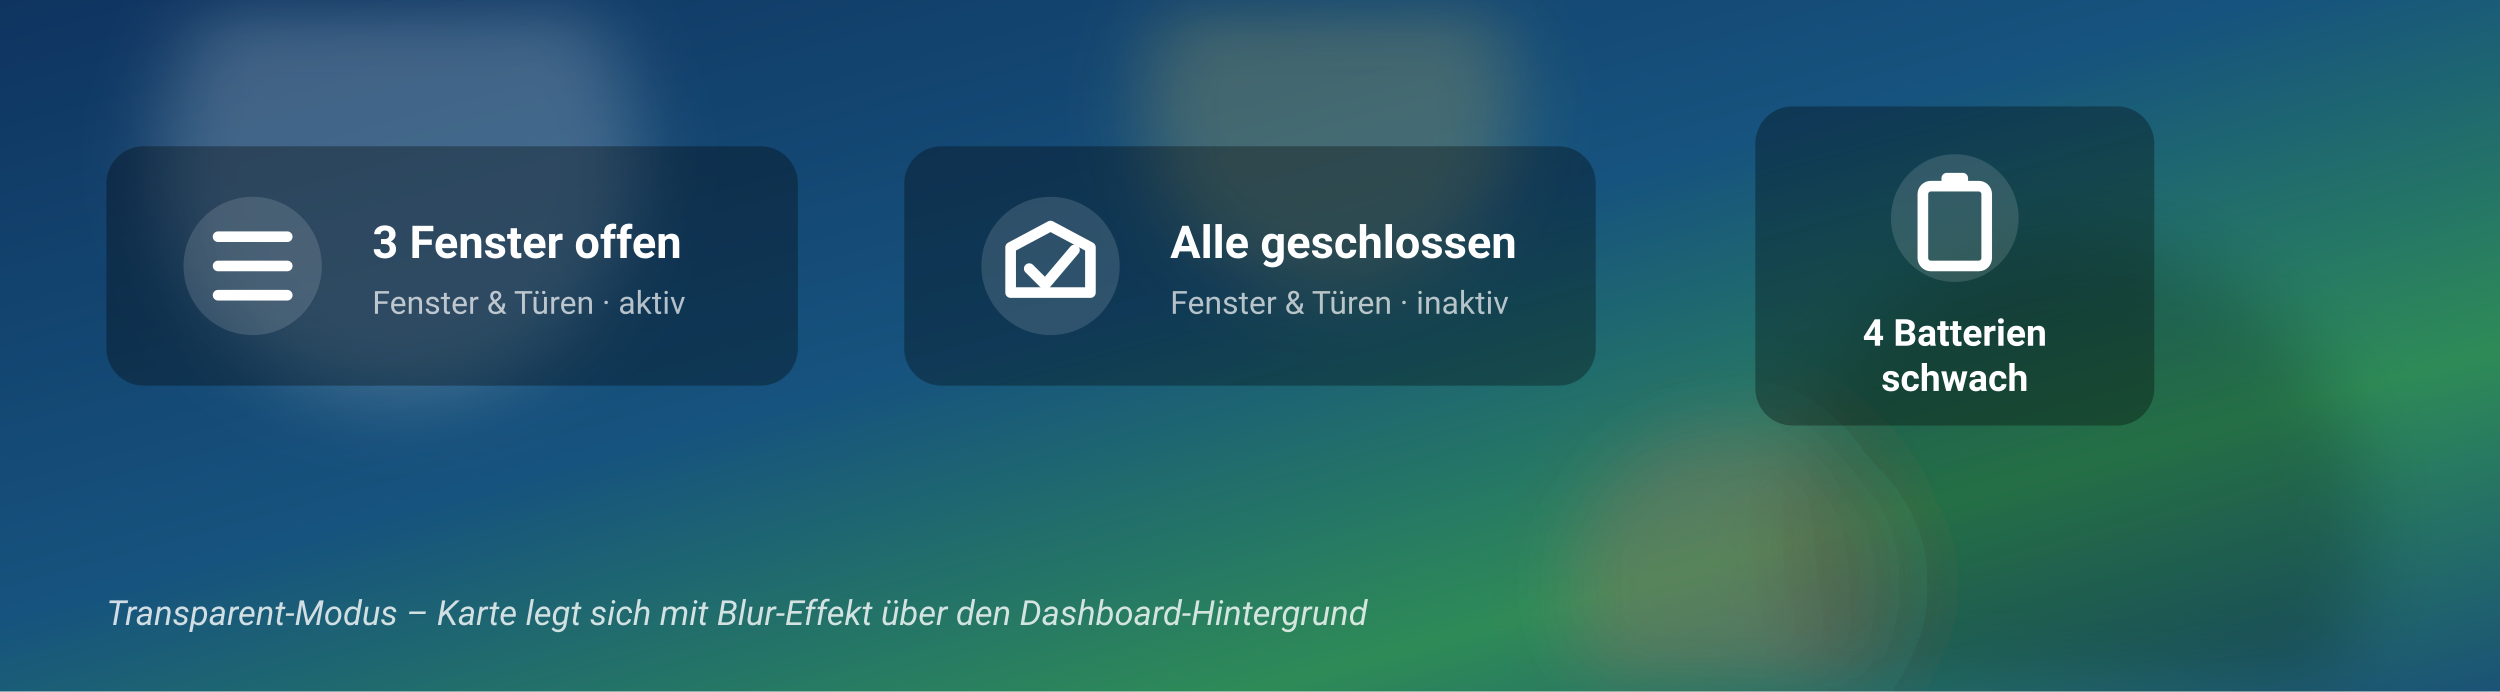
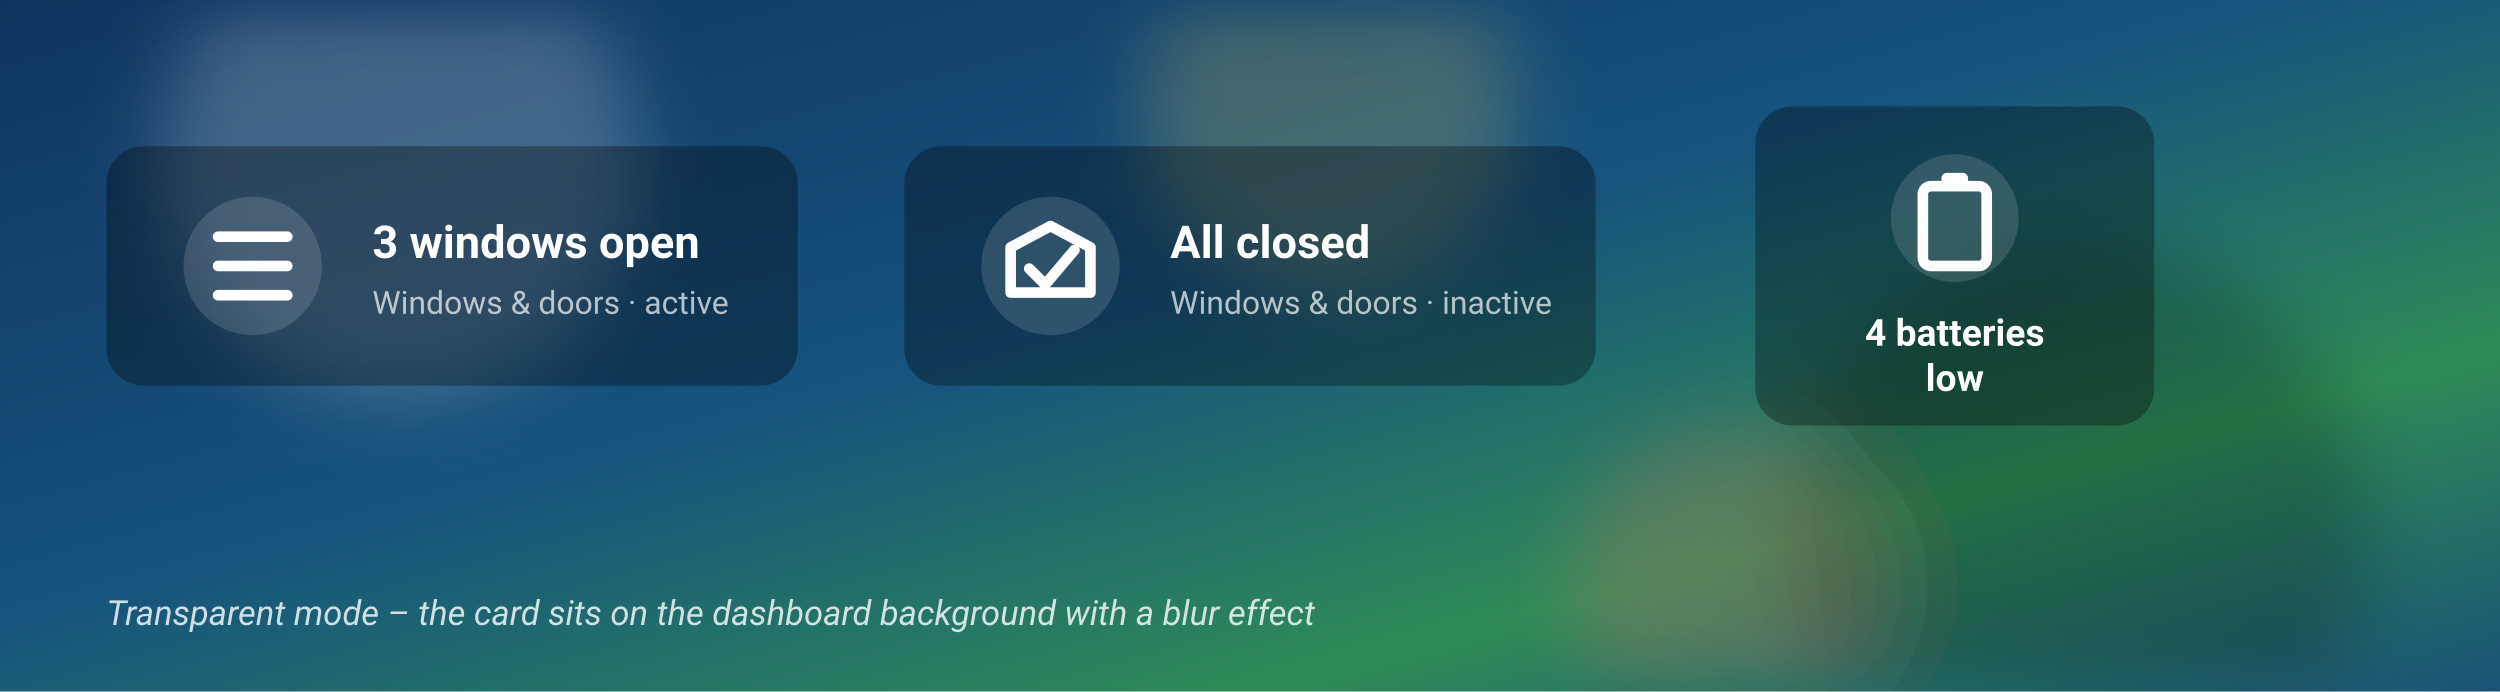
<svg xmlns="http://www.w3.org/2000/svg" viewBox="0 0 940 260" font-family="'Segoe UI', Roboto, Helvetica, Arial, sans-serif">
  <defs>
    <linearGradient id="bgphoto" x1="0" y1="0" x2="1" y2="1">
      <stop offset="0%" stop-color="#0f3460" />
      <stop offset="45%" stop-color="#16537e" />
      <stop offset="75%" stop-color="#2e8b57" />
      <stop offset="100%" stop-color="#1a5276" />
    </linearGradient>
    <filter id="blur" x="-20%" y="-20%" width="140%" height="140%">
      <feGaussianBlur stdDeviation="14" />
    </filter>
  </defs>
  <rect width="940" height="260" fill="url(#bgphoto)" />
  <g filter="url(#blur)">
    <circle cx="150" cy="60" r="90" fill="#ffffff33" />
    <circle cx="780" cy="200" r="110" fill="#00000033" />
    <circle cx="500" cy="40" r="70" fill="#ffdd5533" />
    <circle cx="650" cy="220" r="60" fill="#ff6b6b33" />
  </g>
  <g transform="translate(40,55)">
    <rect width="260" height="90" rx="14" fill="#000000" opacity="0.32" />
    <circle cx="55" cy="45" r="26" fill="#ffffff22" />
    <g stroke="#ffffff" stroke-width="4" stroke-linecap="round">
      <line x1="42" y1="34" x2="68" y2="34" />
      <line x1="42" y1="45" x2="68" y2="45" />
      <line x1="42" y1="56" x2="68" y2="56" />
    </g>
-     <text x="100" y="42" fill="#ffffff" font-size="17" font-weight="700">3 Fenster offen</text>
-     <text x="100" y="63" fill="#ffffffb0" font-size="12">Fenster &amp; Türen · aktiv</text>
+     <text x="100" y="42" fill="#ffffff" font-size="17" font-weight="700">3 windows open</text>
+     <text x="100" y="63" fill="#ffffffb0" font-size="12">Windows &amp; doors · active</text>
  </g>
  <g transform="translate(340,55)">
    <rect width="260" height="90" rx="14" fill="#000000" opacity="0.32" />
    <circle cx="55" cy="45" r="26" fill="#ffffff22" />
    <path d="M55 30 L70 38 L70 55 L40 55 L40 38 Z" fill="none" stroke="#ffffff" stroke-width="4" stroke-linejoin="round" />
    <path d="M47 46 L53 52 L64 39" fill="none" stroke="#ffffff" stroke-width="4" stroke-linecap="round" stroke-linejoin="round" />
-     <text x="100" y="42" fill="#ffffff" font-size="17" font-weight="700">Alle geschlossen</text>
-     <text x="100" y="63" fill="#ffffffb0" font-size="12">Fenster &amp; Türen · inaktiv</text>
+     <text x="100" y="42" fill="#ffffff" font-size="17" font-weight="700">All closed</text>
+     <text x="100" y="63" fill="#ffffffb0" font-size="12">Windows &amp; doors · inactive</text>
  </g>
  <g transform="translate(660,40)">
    <rect width="150" height="120" rx="14" fill="#000000" opacity="0.32" />
    <circle cx="75" cy="42" r="24" fill="#ffffff22" />
    <rect x="63" y="30" width="24" height="30" rx="3" fill="none" stroke="#ffffff" stroke-width="4" />
    <rect x="70" y="25" width="10" height="6" rx="2" fill="#ffffff" />
-     <text x="75" y="90" fill="#ffffff" font-size="14" font-weight="700" text-anchor="middle">4 Batterien</text>
-     <text x="75" y="107" fill="#ffffff" font-size="14" font-weight="700" text-anchor="middle">schwach</text>
+     <text x="75" y="90" fill="#ffffff" font-size="14" font-weight="700" text-anchor="middle">4 batteries</text>
+     <text x="75" y="107" fill="#ffffff" font-size="14" font-weight="700" text-anchor="middle">low</text>
  </g>
-   <text x="40" y="235" fill="#ffffffcc" font-size="13" font-style="italic">Transparent-Modus – Karte legt sich mit Blur-Effekt über den Dashboard-Hintergrund</text>
+   <text x="40" y="235" fill="#ffffffcc" font-size="13" font-style="italic">Transparent mode – the card sits on the dashboard background with a blur effect</text>
</svg>
